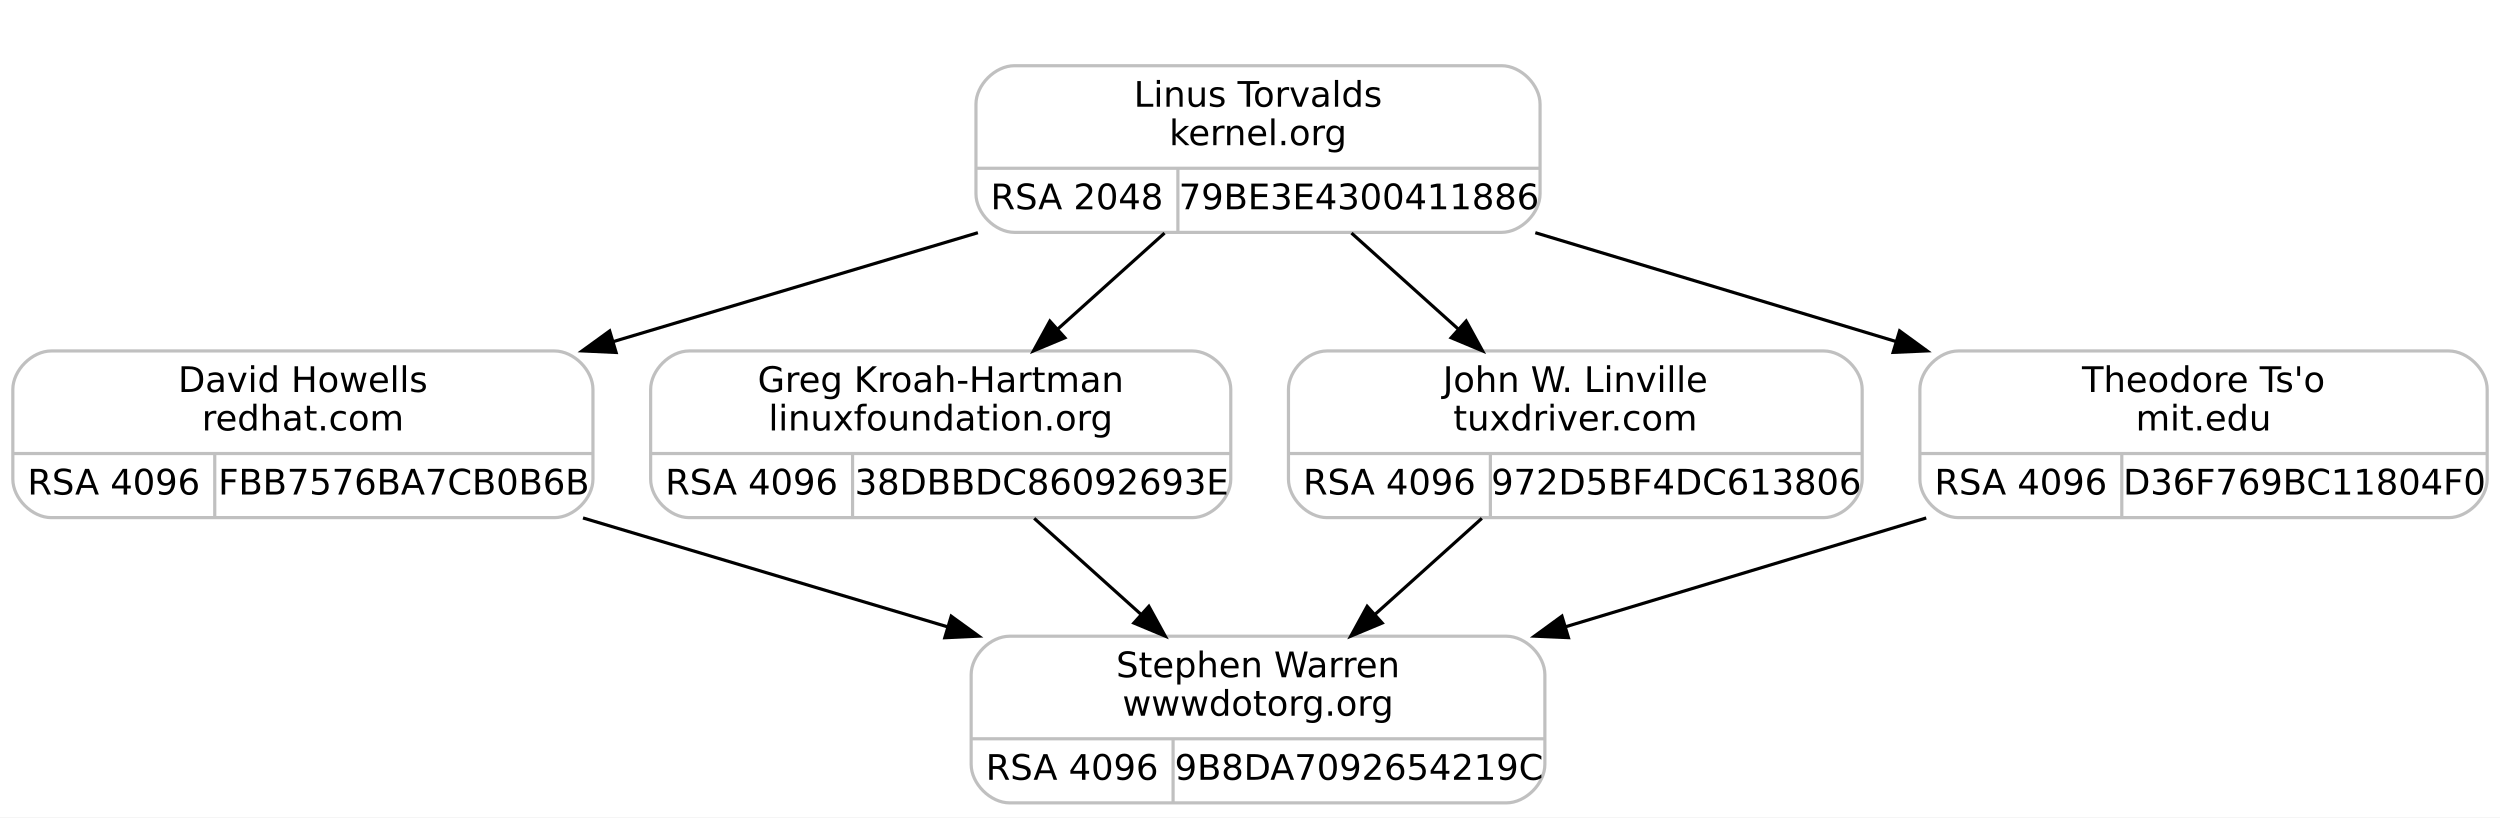
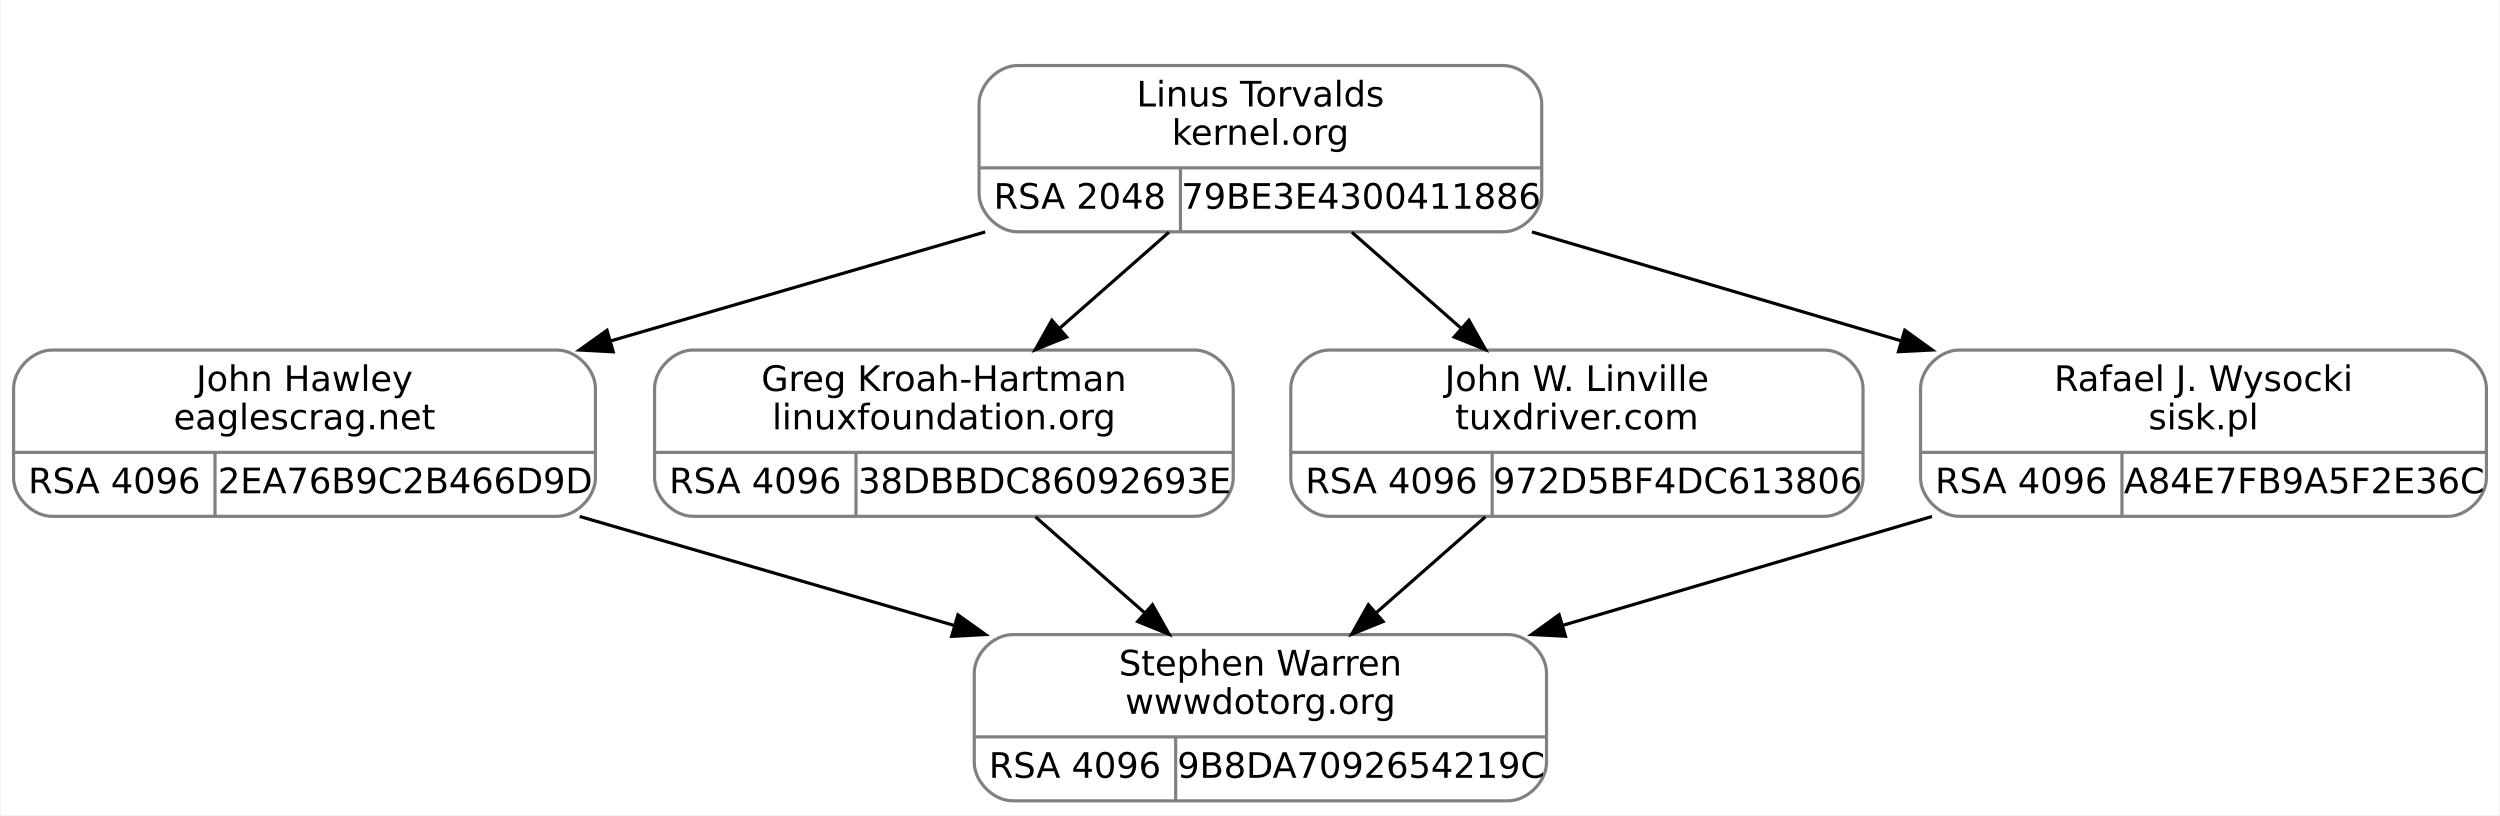
- <svg xmlns="http://www.w3.org/2000/svg" width="780pt" height="255pt" viewBox="0.00 0.00 780.00 255.00">
+ <svg xmlns="http://www.w3.org/2000/svg" width="782pt" height="255pt" viewBox="0.00 0.00 781.50 255.00">
  <g id="graph0" class="graph" transform="scale(1 1) rotate(0) translate(4 251)">
-     <polygon fill="#ffffff" stroke="transparent" points="-4,4 -4,-251 776,-251 776,4 -4,4" />
+     <polygon fill="white" stroke="transparent" points="-4,4 -4,-251 777.5,-251 777.5,4 -4,4" />
    <g id="clust1" class="cluster">
-       <polygon fill="none" stroke="#ffffff" points="292.5,-170 292.5,-239 484.5,-239 484.5,-170 292.5,-170" />
+       <polygon fill="none" stroke="white" points="294,-170 294,-239 486,-239 486,-170 294,-170" />
    </g>
    <g id="node1" class="node">
-       <path fill="none" stroke="#c0c0c0" d="M12,-89.5C12,-89.5 169,-89.5 169,-89.5 175,-89.5 181,-95.5 181,-101.5 181,-101.5 181,-129.5 181,-129.5 181,-135.5 175,-141.5 169,-141.5 169,-141.5 12,-141.5 12,-141.5 6,-141.5 0,-135.5 0,-129.5 0,-129.5 0,-101.5 0,-101.5 0,-95.5 6,-89.5 12,-89.5" />
-       <text text-anchor="middle" x="90.5" y="-128.7" font-family="droid sans,dejavu sans,helvetica" font-size="11.00" fill="#000000">David Howells</text>
-       <text text-anchor="middle" x="90.5" y="-116.7" font-family="droid sans,dejavu sans,helvetica" font-size="11.00" fill="#000000">redhat.com</text>
-       <polyline fill="none" stroke="#c0c0c0" points="0,-109.5 181,-109.5 " />
-       <text text-anchor="middle" x="31.5" y="-96.7" font-family="droid sans,dejavu sans,helvetica" font-size="11.00" fill="#000000">RSA 4096</text>
-       <polyline fill="none" stroke="#c0c0c0" points="63,-89.5 63,-109.5 " />
-       <text text-anchor="middle" x="122" y="-96.7" font-family="droid sans,dejavu sans,helvetica" font-size="11.00" fill="#000000">FBB7576BA7CB0B6B</text>
+       <path fill="none" stroke="gray" d="M12,-89.5C12,-89.5 170,-89.5 170,-89.5 176,-89.5 182,-95.5 182,-101.5 182,-101.5 182,-129.5 182,-129.5 182,-135.5 176,-141.5 170,-141.5 170,-141.5 12,-141.5 12,-141.5 6,-141.5 0,-135.5 0,-129.5 0,-129.5 0,-101.5 0,-101.5 0,-95.5 6,-89.5 12,-89.5" />
+       <text text-anchor="middle" x="91" y="-128.7" font-family="droid sans,dejavu sans,helvetica" font-size="11.00">John Hawley</text>
+       <text text-anchor="middle" x="91" y="-116.7" font-family="droid sans,dejavu sans,helvetica" font-size="11.00">eaglescrag.net</text>
+       <polyline fill="none" stroke="gray" points="0,-109.5 182,-109.5 " />
+       <text text-anchor="middle" x="31.5" y="-96.7" font-family="droid sans,dejavu sans,helvetica" font-size="11.00">RSA 4096</text>
+       <polyline fill="none" stroke="gray" points="63,-89.5 63,-109.5 " />
+       <text text-anchor="middle" x="122.5" y="-96.7" font-family="droid sans,dejavu sans,helvetica" font-size="11.00">2EA76B9C2B466D9D</text>
    </g>
    <g id="node3" class="node">
-       <path fill="none" stroke="#c0c0c0" d="M311,-.5C311,-.5 466,-.5 466,-.5 472,-.5 478,-6.5 478,-12.5 478,-12.5 478,-40.5 478,-40.5 478,-46.5 472,-52.5 466,-52.5 466,-52.5 311,-52.5 311,-52.5 305,-52.5 299,-46.5 299,-40.5 299,-40.5 299,-12.5 299,-12.5 299,-6.5 305,-.5 311,-.5" />
-       <text text-anchor="middle" x="388.5" y="-39.7" font-family="droid sans,dejavu sans,helvetica" font-size="11.00" fill="#000000">Stephen Warren</text>
-       <text text-anchor="middle" x="388.5" y="-27.7" font-family="droid sans,dejavu sans,helvetica" font-size="11.00" fill="#000000">wwwdotorg.org</text>
-       <polyline fill="none" stroke="#c0c0c0" points="299,-20.5 478,-20.5 " />
-       <text text-anchor="middle" x="330.5" y="-7.7" font-family="droid sans,dejavu sans,helvetica" font-size="11.00" fill="#000000">RSA 4096</text>
-       <polyline fill="none" stroke="#c0c0c0" points="362,-.5 362,-20.5 " />
-       <text text-anchor="middle" x="420" y="-7.7" font-family="droid sans,dejavu sans,helvetica" font-size="11.00" fill="#000000">9B8DA7092654219C</text>
+       <path fill="none" stroke="gray" d="M312.5,-0.5C312.5,-0.5 467.5,-0.5 467.5,-0.5 473.5,-0.5 479.5,-6.5 479.5,-12.5 479.5,-12.5 479.5,-40.5 479.5,-40.5 479.5,-46.5 473.5,-52.5 467.5,-52.5 467.5,-52.5 312.5,-52.5 312.5,-52.5 306.5,-52.5 300.5,-46.5 300.5,-40.5 300.5,-40.5 300.5,-12.5 300.5,-12.5 300.5,-6.5 306.5,-0.5 312.5,-0.5" />
+       <text text-anchor="middle" x="390" y="-39.7" font-family="droid sans,dejavu sans,helvetica" font-size="11.00">Stephen Warren</text>
+       <text text-anchor="middle" x="390" y="-27.7" font-family="droid sans,dejavu sans,helvetica" font-size="11.00">wwwdotorg.org</text>
+       <polyline fill="none" stroke="gray" points="300.5,-20.5 479.5,-20.5 " />
+       <text text-anchor="middle" x="332" y="-7.7" font-family="droid sans,dejavu sans,helvetica" font-size="11.00">RSA 4096</text>
+       <polyline fill="none" stroke="gray" points="363.5,-0.5 363.5,-20.5 " />
+       <text text-anchor="middle" x="421.5" y="-7.7" font-family="droid sans,dejavu sans,helvetica" font-size="11.00">9B8DA7092654219C</text>
    </g>
    <g id="edge2" class="edge">
-       <path fill="none" stroke="#000000" d="M177.896,-89.398C213.605,-78.734 255.042,-66.358 291.667,-55.42" />
-       <polygon fill="#000000" stroke="#000000" points="292.783,-58.74 301.363,-52.524 290.779,-52.032 292.783,-58.74" />
+       <path fill="none" stroke="black" d="M177.08,-89.45C213.67,-78.81 256.47,-66.35 294.06,-55.41" />
+       <polygon fill="black" stroke="black" points="295.38,-58.68 304.01,-52.52 293.43,-51.95 295.38,-58.68" />
    </g>
    <g id="node2" class="node">
-       <path fill="none" stroke="#c0c0c0" d="M312.5,-178.5C312.5,-178.5 464.5,-178.5 464.5,-178.5 470.5,-178.5 476.5,-184.5 476.5,-190.5 476.5,-190.5 476.5,-218.5 476.5,-218.5 476.5,-224.5 470.5,-230.5 464.5,-230.5 464.5,-230.5 312.5,-230.5 312.5,-230.5 306.5,-230.5 300.5,-224.5 300.5,-218.5 300.5,-218.5 300.5,-190.5 300.5,-190.5 300.5,-184.5 306.5,-178.5 312.5,-178.5" />
-       <text text-anchor="middle" x="388.5" y="-217.7" font-family="droid sans,dejavu sans,helvetica" font-size="11.00" fill="#000000">Linus Torvalds</text>
-       <text text-anchor="middle" x="388.5" y="-205.7" font-family="droid sans,dejavu sans,helvetica" font-size="11.00" fill="#000000">kernel.org</text>
-       <polyline fill="none" stroke="#c0c0c0" points="300.5,-198.5 476.5,-198.5 " />
-       <text text-anchor="middle" x="332" y="-185.7" font-family="droid sans,dejavu sans,helvetica" font-size="11.00" fill="#000000">RSA 2048</text>
-       <polyline fill="none" stroke="#c0c0c0" points="363.5,-178.5 363.5,-198.5 " />
-       <text text-anchor="middle" x="420" y="-185.7" font-family="droid sans,dejavu sans,helvetica" font-size="11.00" fill="#000000">79BE3E4300411886</text>
+       <path fill="none" stroke="gray" d="M314,-178.5C314,-178.5 466,-178.5 466,-178.5 472,-178.5 478,-184.5 478,-190.5 478,-190.5 478,-218.5 478,-218.5 478,-224.5 472,-230.5 466,-230.5 466,-230.5 314,-230.5 314,-230.5 308,-230.5 302,-224.5 302,-218.5 302,-218.5 302,-190.5 302,-190.5 302,-184.5 308,-178.5 314,-178.5" />
+       <text text-anchor="middle" x="390" y="-217.7" font-family="droid sans,dejavu sans,helvetica" font-size="11.00">Linus Torvalds</text>
+       <text text-anchor="middle" x="390" y="-205.7" font-family="droid sans,dejavu sans,helvetica" font-size="11.00">kernel.org</text>
+       <polyline fill="none" stroke="gray" points="302,-198.5 478,-198.5 " />
+       <text text-anchor="middle" x="333.5" y="-185.7" font-family="droid sans,dejavu sans,helvetica" font-size="11.00">RSA 2048</text>
+       <polyline fill="none" stroke="gray" points="365,-178.5 365,-198.5 " />
+       <text text-anchor="middle" x="421.5" y="-185.7" font-family="droid sans,dejavu sans,helvetica" font-size="11.00">79BE3E4300411886</text>
    </g>
    <g id="edge1" class="edge">
-       <path fill="none" stroke="#000000" d="M301.104,-178.398C265.395,-167.734 223.958,-155.358 187.333,-144.42" />
-       <polygon fill="#000000" stroke="#000000" points="188.221,-141.032 177.637,-141.524 186.217,-147.74 188.221,-141.032" />
+       <path fill="none" stroke="black" d="M303.92,-178.45C267.33,-167.81 224.53,-155.35 186.94,-144.41" />
+       <polygon fill="black" stroke="black" points="187.57,-140.95 176.99,-141.52 185.62,-147.68 187.57,-140.95" />
    </g>
    <g id="node4" class="node">
-       <path fill="none" stroke="#c0c0c0" d="M211,-89.5C211,-89.5 368,-89.5 368,-89.5 374,-89.5 380,-95.5 380,-101.5 380,-101.5 380,-129.5 380,-129.5 380,-135.5 374,-141.5 368,-141.5 368,-141.5 211,-141.5 211,-141.5 205,-141.5 199,-135.5 199,-129.5 199,-129.5 199,-101.5 199,-101.5 199,-95.5 205,-89.5 211,-89.5" />
-       <text text-anchor="middle" x="289.5" y="-128.7" font-family="droid sans,dejavu sans,helvetica" font-size="11.00" fill="#000000">Greg Kroah-Hartman</text>
-       <text text-anchor="middle" x="289.5" y="-116.7" font-family="droid sans,dejavu sans,helvetica" font-size="11.00" fill="#000000">linuxfoundation.org</text>
-       <polyline fill="none" stroke="#c0c0c0" points="199,-109.5 380,-109.5 " />
-       <text text-anchor="middle" x="230.5" y="-96.7" font-family="droid sans,dejavu sans,helvetica" font-size="11.00" fill="#000000">RSA 4096</text>
-       <polyline fill="none" stroke="#c0c0c0" points="262,-89.5 262,-109.5 " />
-       <text text-anchor="middle" x="321" y="-96.7" font-family="droid sans,dejavu sans,helvetica" font-size="11.00" fill="#000000">38DBBDC86092693E</text>
+       <path fill="none" stroke="gray" d="M212.5,-89.5C212.5,-89.5 369.5,-89.5 369.5,-89.5 375.5,-89.5 381.5,-95.5 381.5,-101.5 381.5,-101.5 381.5,-129.5 381.5,-129.5 381.5,-135.5 375.5,-141.5 369.5,-141.5 369.5,-141.5 212.5,-141.5 212.5,-141.5 206.5,-141.5 200.5,-135.5 200.5,-129.5 200.5,-129.5 200.5,-101.5 200.5,-101.5 200.5,-95.5 206.5,-89.5 212.5,-89.5" />
+       <text text-anchor="middle" x="291" y="-128.7" font-family="droid sans,dejavu sans,helvetica" font-size="11.00">Greg Kroah-Hartman</text>
+       <text text-anchor="middle" x="291" y="-116.7" font-family="droid sans,dejavu sans,helvetica" font-size="11.00">linuxfoundation.org</text>
+       <polyline fill="none" stroke="gray" points="200.5,-109.5 381.5,-109.5 " />
+       <text text-anchor="middle" x="232" y="-96.7" font-family="droid sans,dejavu sans,helvetica" font-size="11.00">RSA 4096</text>
+       <polyline fill="none" stroke="gray" points="263.5,-89.5 263.5,-109.5 " />
+       <text text-anchor="middle" x="322.5" y="-96.7" font-family="droid sans,dejavu sans,helvetica" font-size="11.00">38DBBDC86092693E</text>
    </g>
    <g id="edge3" class="edge">
-       <path fill="none" stroke="#000000" d="M359.332,-178.278C348.859,-168.863 336.916,-158.126 325.904,-148.227" />
-       <polygon fill="#000000" stroke="#000000" points="328.236,-145.617 318.459,-141.534 323.556,-150.822 328.236,-145.617" />
+       <path fill="none" stroke="black" d="M361.37,-178.34C350.69,-168.96 338.44,-158.19 327.18,-148.29" />
+       <polygon fill="black" stroke="black" points="329.39,-145.58 319.57,-141.61 324.77,-150.84 329.39,-145.58" />
    </g>
    <g id="node5" class="node">
-       <path fill="none" stroke="#c0c0c0" d="M410,-89.5C410,-89.5 565,-89.5 565,-89.5 571,-89.5 577,-95.5 577,-101.5 577,-101.5 577,-129.5 577,-129.5 577,-135.5 571,-141.5 565,-141.5 565,-141.5 410,-141.5 410,-141.5 404,-141.5 398,-135.5 398,-129.5 398,-129.5 398,-101.5 398,-101.5 398,-95.5 404,-89.5 410,-89.5" />
-       <text text-anchor="middle" x="487.5" y="-128.7" font-family="droid sans,dejavu sans,helvetica" font-size="11.00" fill="#000000">John W. Linville</text>
-       <text text-anchor="middle" x="487.5" y="-116.7" font-family="droid sans,dejavu sans,helvetica" font-size="11.00" fill="#000000">tuxdriver.com</text>
-       <polyline fill="none" stroke="#c0c0c0" points="398,-109.5 577,-109.5 " />
-       <text text-anchor="middle" x="429.5" y="-96.7" font-family="droid sans,dejavu sans,helvetica" font-size="11.00" fill="#000000">RSA 4096</text>
-       <polyline fill="none" stroke="#c0c0c0" points="461,-89.5 461,-109.5 " />
-       <text text-anchor="middle" x="519" y="-96.7" font-family="droid sans,dejavu sans,helvetica" font-size="11.00" fill="#000000">972D5BF4DC613806</text>
+       <path fill="none" stroke="gray" d="M411.5,-89.5C411.5,-89.5 566.5,-89.5 566.5,-89.5 572.5,-89.5 578.5,-95.5 578.5,-101.5 578.5,-101.5 578.5,-129.5 578.5,-129.5 578.5,-135.5 572.5,-141.5 566.5,-141.5 566.5,-141.5 411.5,-141.5 411.5,-141.5 405.5,-141.5 399.5,-135.5 399.5,-129.5 399.5,-129.5 399.5,-101.5 399.5,-101.5 399.5,-95.5 405.5,-89.5 411.5,-89.5" />
+       <text text-anchor="middle" x="489" y="-128.7" font-family="droid sans,dejavu sans,helvetica" font-size="11.00">John W. Linville</text>
+       <text text-anchor="middle" x="489" y="-116.7" font-family="droid sans,dejavu sans,helvetica" font-size="11.00">tuxdriver.com</text>
+       <polyline fill="none" stroke="gray" points="399.5,-109.5 578.5,-109.5 " />
+       <text text-anchor="middle" x="431" y="-96.7" font-family="droid sans,dejavu sans,helvetica" font-size="11.00">RSA 4096</text>
+       <polyline fill="none" stroke="gray" points="462.5,-89.5 462.5,-109.5 " />
+       <text text-anchor="middle" x="520.5" y="-96.7" font-family="droid sans,dejavu sans,helvetica" font-size="11.00">972D5BF4DC613806</text>
    </g>
    <g id="edge5" class="edge">
-       <path fill="none" stroke="#000000" d="M417.668,-178.278C428.141,-168.863 440.084,-158.126 451.096,-148.227" />
-       <polygon fill="#000000" stroke="#000000" points="453.444,-150.822 458.541,-141.534 448.764,-145.617 453.444,-150.822" />
+       <path fill="none" stroke="black" d="M418.63,-178.34C429.31,-168.96 441.56,-158.19 452.82,-148.29" />
+       <polygon fill="black" stroke="black" points="455.23,-150.84 460.43,-141.61 450.61,-145.58 455.23,-150.84" />
    </g>
    <g id="node6" class="node">
-       <path fill="none" stroke="#c0c0c0" d="M607,-89.5C607,-89.5 760,-89.5 760,-89.5 766,-89.5 772,-95.5 772,-101.5 772,-101.5 772,-129.5 772,-129.5 772,-135.5 766,-141.5 760,-141.5 760,-141.5 607,-141.5 607,-141.5 601,-141.5 595,-135.5 595,-129.5 595,-129.5 595,-101.5 595,-101.5 595,-95.5 601,-89.5 607,-89.5" />
-       <text text-anchor="middle" x="683.5" y="-128.7" font-family="droid sans,dejavu sans,helvetica" font-size="11.00" fill="#000000">Theodore Ts'o</text>
-       <text text-anchor="middle" x="683.5" y="-116.7" font-family="droid sans,dejavu sans,helvetica" font-size="11.00" fill="#000000">mit.edu</text>
-       <polyline fill="none" stroke="#c0c0c0" points="595,-109.5 772,-109.5 " />
-       <text text-anchor="middle" x="626.5" y="-96.7" font-family="droid sans,dejavu sans,helvetica" font-size="11.00" fill="#000000">RSA 4096</text>
-       <polyline fill="none" stroke="#c0c0c0" points="658,-89.5 658,-109.5 " />
-       <text text-anchor="middle" x="715" y="-96.7" font-family="droid sans,dejavu sans,helvetica" font-size="11.00" fill="#000000">D36F769BC11804F0</text>
+       <path fill="none" stroke="gray" d="M608.5,-89.5C608.5,-89.5 761.5,-89.5 761.5,-89.5 767.5,-89.5 773.5,-95.5 773.5,-101.5 773.5,-101.5 773.5,-129.5 773.5,-129.5 773.5,-135.5 767.5,-141.5 761.5,-141.5 761.5,-141.5 608.5,-141.5 608.5,-141.5 602.5,-141.5 596.5,-135.5 596.5,-129.5 596.5,-129.5 596.5,-101.5 596.5,-101.5 596.5,-95.5 602.5,-89.5 608.5,-89.5" />
+       <text text-anchor="middle" x="685" y="-128.7" font-family="droid sans,dejavu sans,helvetica" font-size="11.00">Rafael J. Wysocki</text>
+       <text text-anchor="middle" x="685" y="-116.7" font-family="droid sans,dejavu sans,helvetica" font-size="11.00">sisk.pl</text>
+       <polyline fill="none" stroke="gray" points="596.5,-109.5 773.5,-109.5 " />
+       <text text-anchor="middle" x="628" y="-96.7" font-family="droid sans,dejavu sans,helvetica" font-size="11.00">RSA 4096</text>
+       <polyline fill="none" stroke="gray" points="659.5,-89.5 659.5,-109.5 " />
+       <text text-anchor="middle" x="716.5" y="-96.7" font-family="droid sans,dejavu sans,helvetica" font-size="11.00">A84E7FB9A5F2E36C</text>
    </g>
    <g id="edge7" class="edge">
-       <path fill="none" stroke="#000000" d="M475.017,-178.398C510.365,-167.734 551.386,-155.358 587.642,-144.42" />
-       <polygon fill="#000000" stroke="#000000" points="588.677,-147.763 597.24,-141.524 586.655,-141.062 588.677,-147.763" />
+       <path fill="none" stroke="black" d="M474.93,-178.45C511.02,-167.81 553.25,-155.35 590.35,-144.41" />
+       <polygon fill="black" stroke="black" points="591.56,-147.71 600.16,-141.52 589.58,-140.99 591.56,-147.71" />
    </g>
    <g id="edge4" class="edge">
-       <path fill="none" stroke="#000000" d="M318.668,-89.278C329.141,-79.863 341.084,-69.126 352.096,-59.227" />
-       <polygon fill="#000000" stroke="#000000" points="354.444,-61.822 359.541,-52.534 349.764,-56.617 354.444,-61.822" />
+       <path fill="none" stroke="black" d="M319.63,-89.34C330.31,-79.96 342.56,-69.19 353.82,-59.29" />
+       <polygon fill="black" stroke="black" points="356.23,-61.84 361.43,-52.61 351.61,-56.58 356.23,-61.84" />
    </g>
    <g id="edge6" class="edge">
-       <path fill="none" stroke="#000000" d="M458.332,-89.278C447.859,-79.863 435.916,-69.126 424.904,-59.227" />
-       <polygon fill="#000000" stroke="#000000" points="427.236,-56.617 417.459,-52.534 422.556,-61.822 427.236,-56.617" />
+       <path fill="none" stroke="black" d="M460.37,-89.34C449.69,-79.96 437.44,-69.19 426.18,-59.29" />
+       <polygon fill="black" stroke="black" points="428.39,-56.58 418.57,-52.61 423.77,-61.84 428.39,-56.58" />
    </g>
    <g id="edge8" class="edge">
-       <path fill="none" stroke="#000000" d="M596.984,-89.398C561.635,-78.734 520.614,-66.358 484.358,-55.42" />
-       <polygon fill="#000000" stroke="#000000" points="485.345,-52.062 474.76,-52.524 483.323,-58.764 485.345,-52.062" />
+       <path fill="none" stroke="black" d="M600.07,-89.45C563.98,-78.81 521.75,-66.35 484.65,-55.41" />
+       <polygon fill="black" stroke="black" points="485.42,-51.99 474.84,-52.52 483.44,-58.71 485.42,-51.99" />
    </g>
  </g>
</svg>
